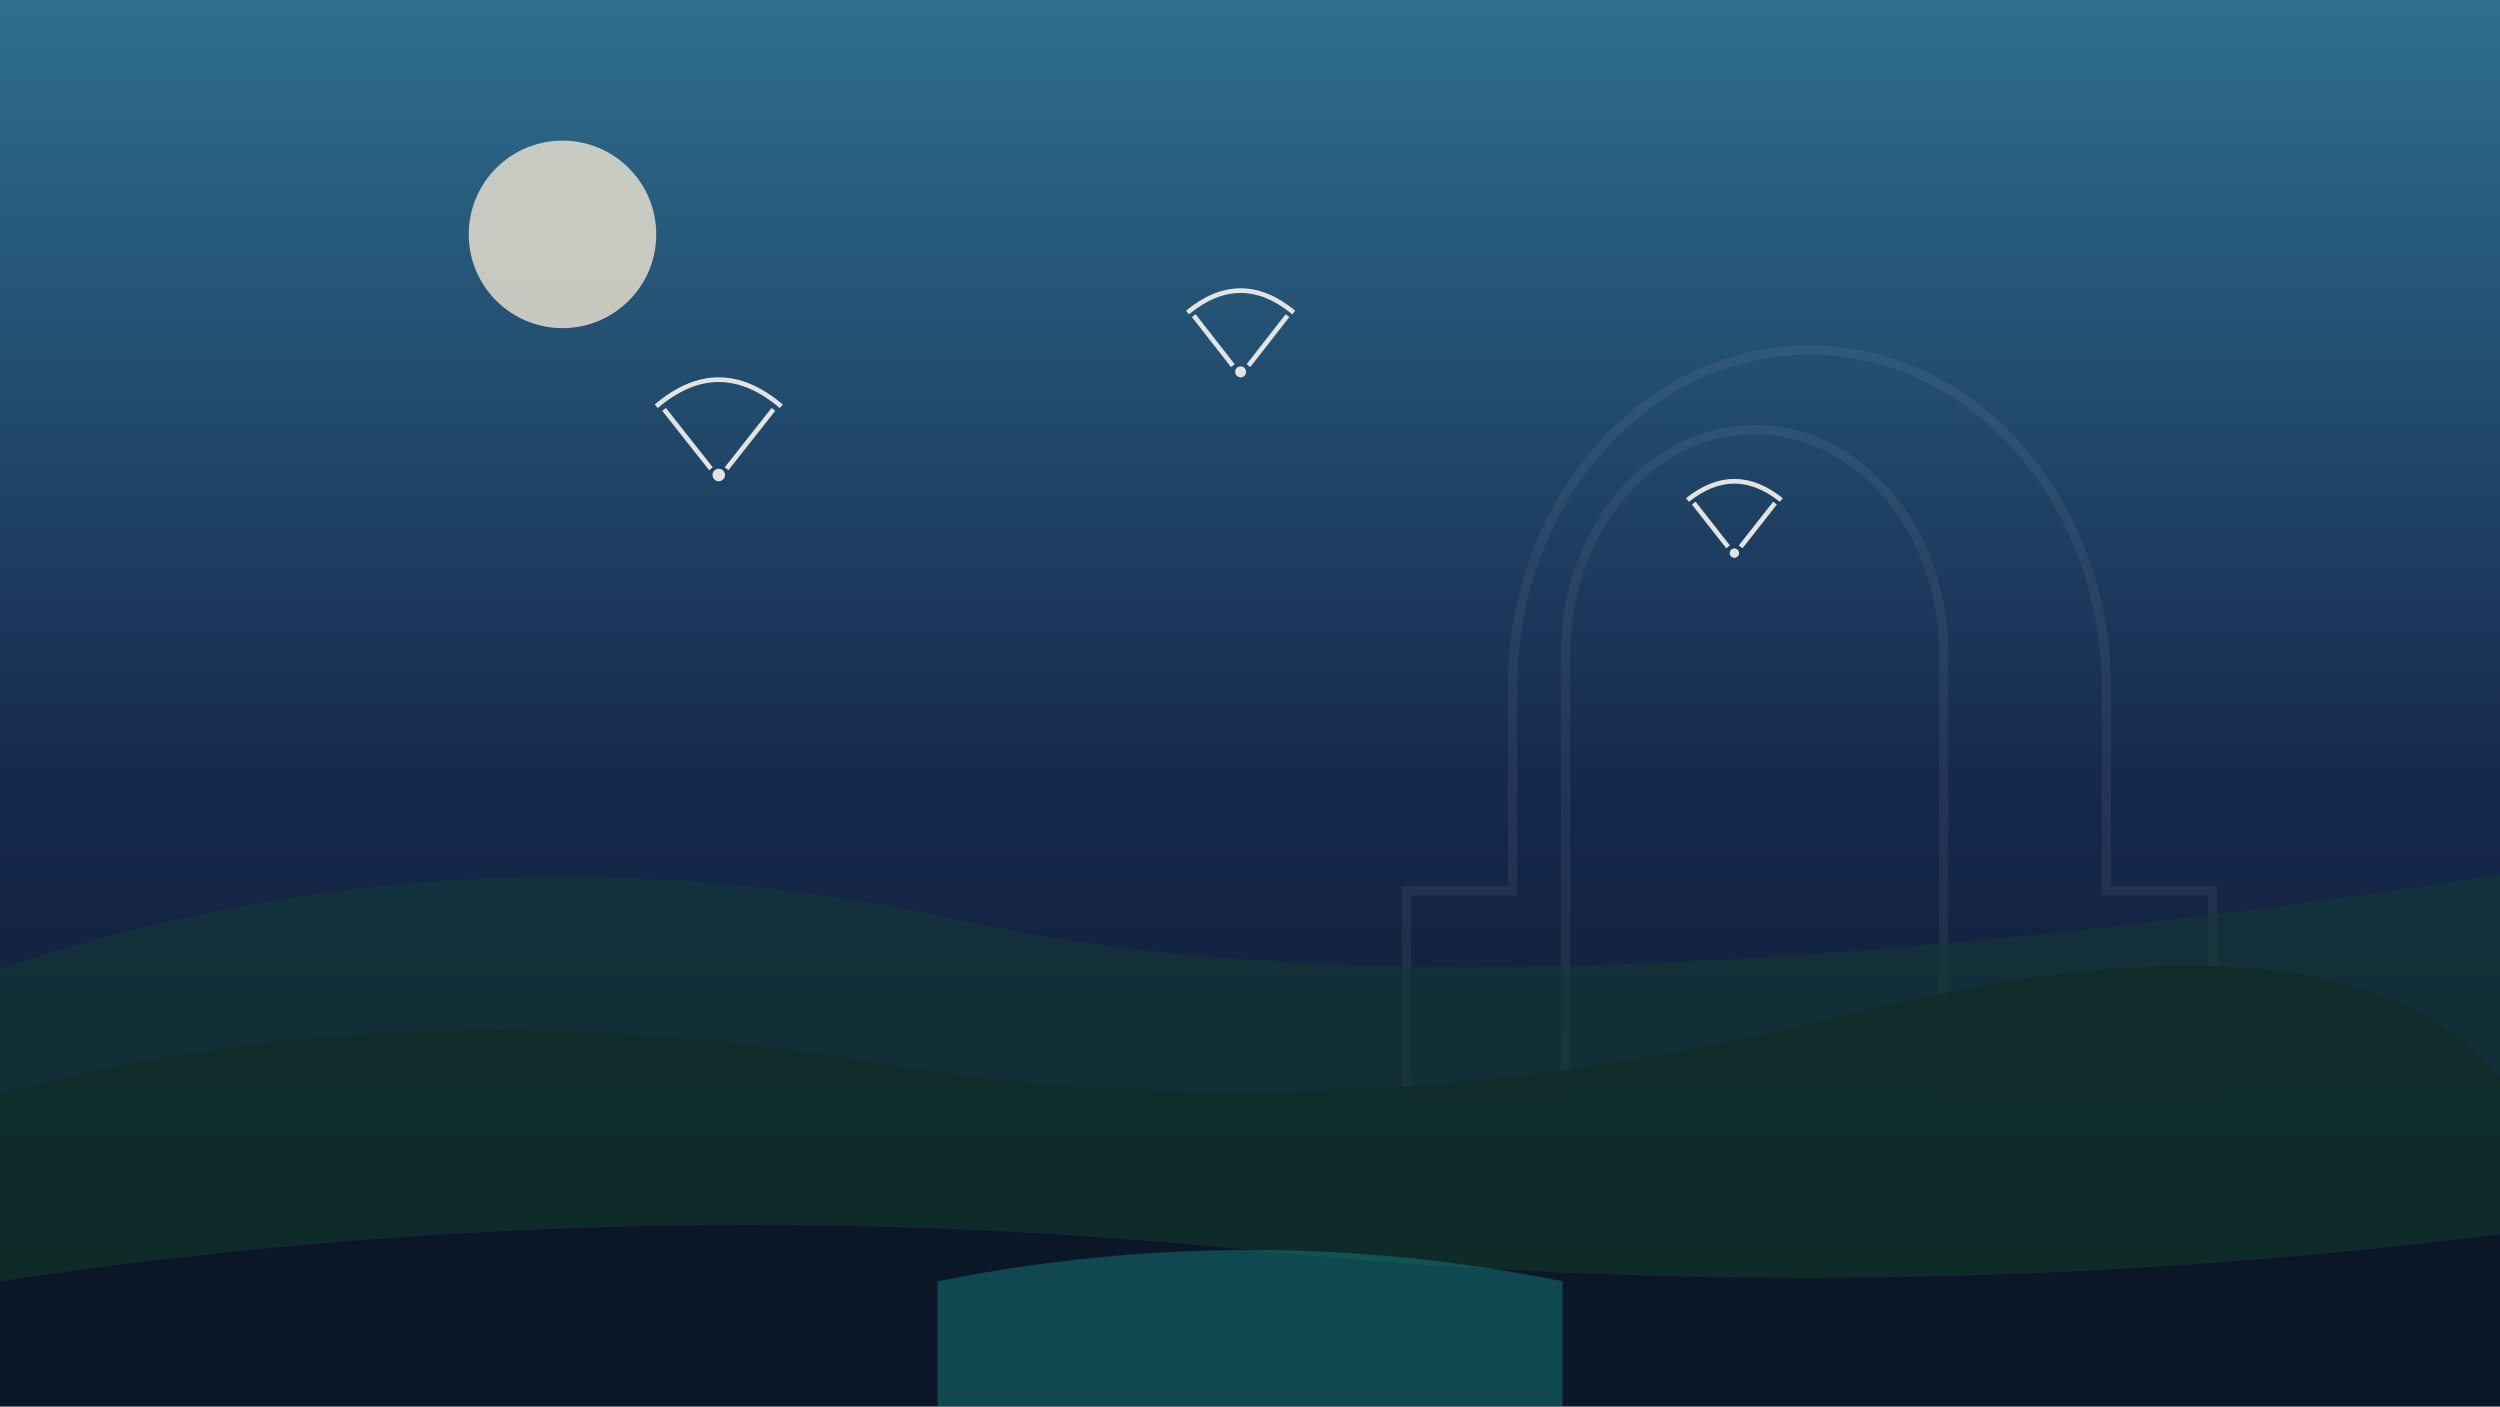
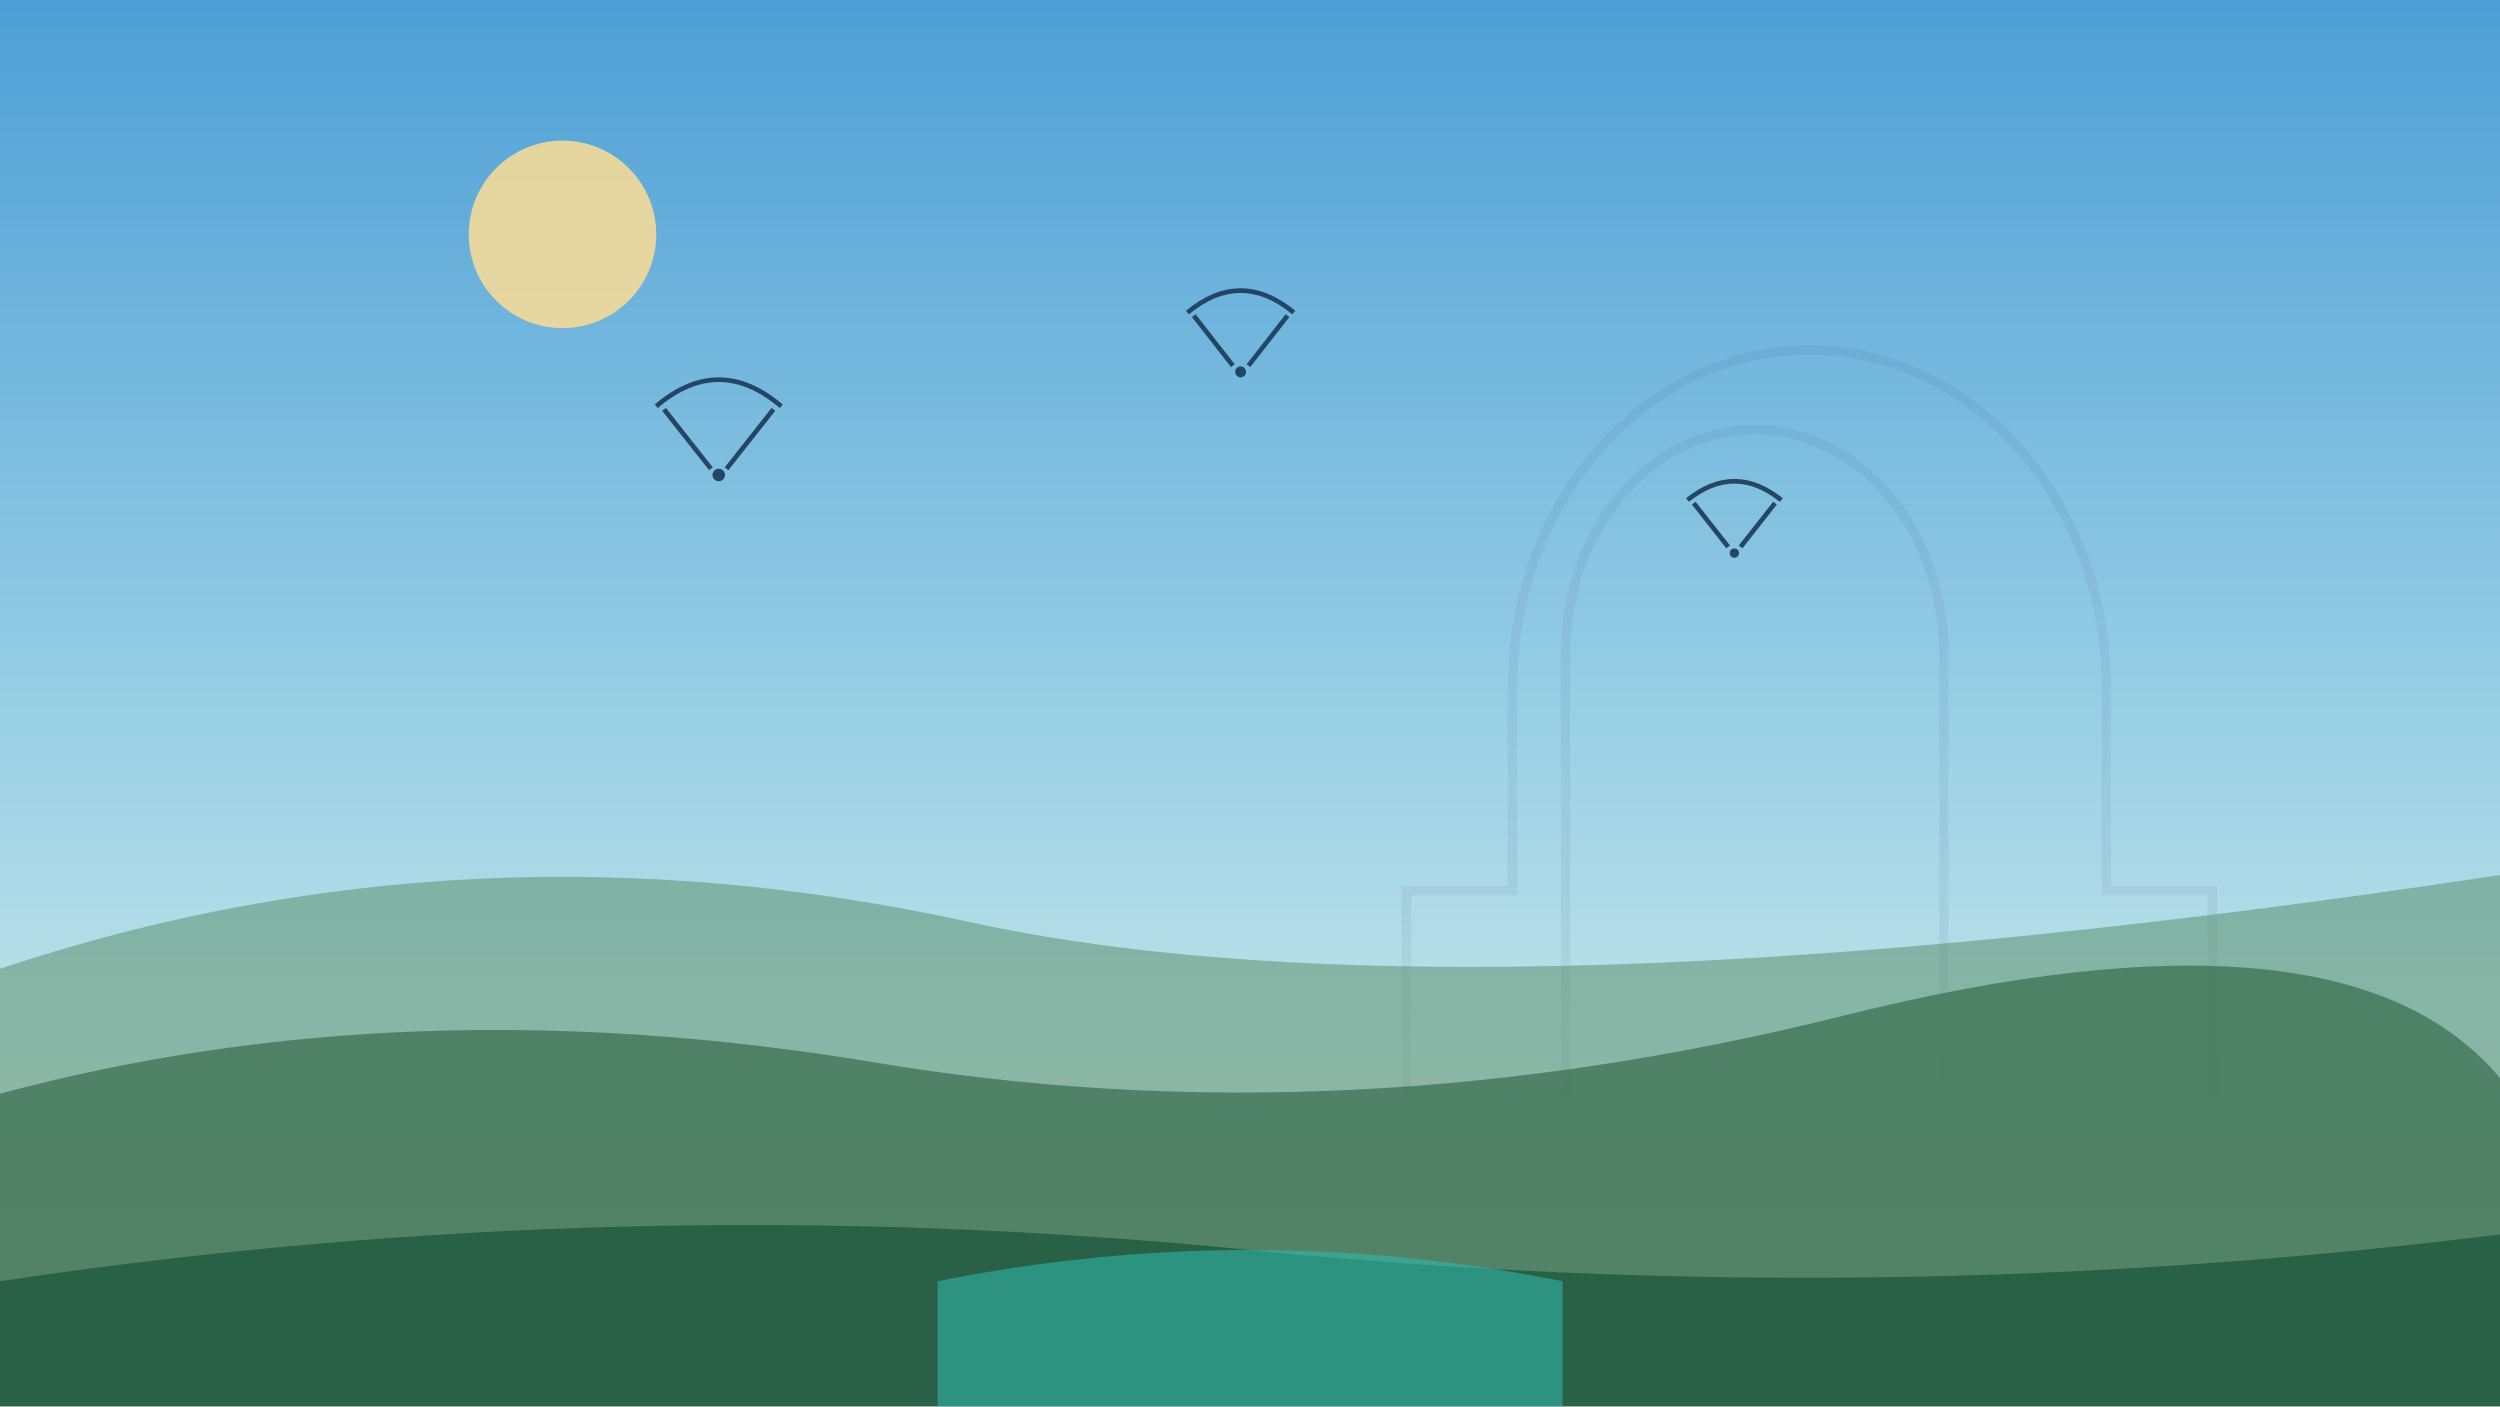
<svg xmlns="http://www.w3.org/2000/svg" viewBox="0 0 1600 900">
  <defs>
    <linearGradient id="sky2" x1="0" y1="0" x2="0" y2="1">
-       <stop offset="0" stop-color="#2E6E8E" />
-       <stop offset="0.55" stop-color="#16294D" />
-       <stop offset="1" stop-color="#0B1526" />
+       <stop offset="0" stop-color="#4E9FD6" />
+       <stop offset="0.55" stop-color="#9FD3E6" />
+       <stop offset="1" stop-color="#E8F3EA" />
    </linearGradient>
  </defs>
  <rect width="1600" height="900" fill="url(#sky2)" />
-   <circle cx="360" cy="150" r="60" fill="#F0E6D2" opacity="0.8" />
-   <path d="M900 700 v-130 h68 v-130 a190 216 0 1 1 380 0 v130 h68 v130 h-172 v-282 a121 143 0 1 0 -242 0 v282 Z" fill="none" stroke="#F7F5F0" stroke-width="6" opacity="0.06" />
-   <g opacity="0.9" stroke="#F7F5F0" stroke-width="3" fill="none">
+   <circle cx="360" cy="150" r="60" fill="#F3D999" opacity="0.9" />
+   <path d="M900 700 v-130 h68 v-130 a190 216 0 1 1 380 0 v130 h68 v130 h-172 v-282 a121 143 0 1 0 -242 0 v282 Z" fill="none" stroke="#16294D" stroke-width="6" opacity="0.06" />
+   <g opacity="0.9" stroke="#1B3A57" stroke-width="3" fill="none">
    <path d="M420 260 q40 -34 80 0" />
    <line x1="425" y1="262" x2="455" y2="300" />
    <line x1="495" y1="262" x2="465" y2="300" />
-     <circle cx="460" cy="304" r="4" fill="#F7F5F0" stroke="none" />
+     <circle cx="460" cy="304" r="4" fill="#1B3A57" stroke="none" />
    <path d="M760 200 q34 -28 68 0" />
    <line x1="764" y1="202" x2="789" y2="234" />
    <line x1="824" y1="202" x2="799" y2="234" />
-     <circle cx="794" cy="238" r="3.5" fill="#F7F5F0" stroke="none" />
+     <circle cx="794" cy="238" r="3.5" fill="#1B3A57" stroke="none" />
    <path d="M1080 320 q30 -24 60 0" />
    <line x1="1084" y1="322" x2="1106" y2="350" />
    <line x1="1136" y1="322" x2="1114" y2="350" />
-     <circle cx="1110" cy="354" r="3" fill="#F7F5F0" stroke="none" />
+     <circle cx="1110" cy="354" r="3" fill="#1B3A57" stroke="none" />
  </g>
-   <path d="M0 620 Q300 520 620 590 T1600 560 V900 H0 Z" fill="#123A33" opacity="0.55" />
-   <path d="M0 700 Q260 630 560 680 T1180 650 T1600 690 V900 H0 Z" fill="#0D2B26" opacity="0.75" />
-   <path d="M0 820 Q400 760 800 800 T1600 790 V900 H0 Z" fill="#0B1526" opacity="0.9" />
-   <path d="M600 900 V820 Q800 780 1000 820 V900 Z" fill="#14918F" opacity="0.4" />
+   <path d="M0 620 Q300 520 620 590 T1600 560 V900 H0 Z" fill="#5C9270" opacity="0.55" />
+   <path d="M0 700 Q260 630 560 680 T1180 650 T1600 690 V900 H0 Z" fill="#3C7052" opacity="0.75" />
+   <path d="M0 820 Q400 760 800 800 T1600 790 V900 H0 Z" fill="#265E43" opacity="0.92" />
+   <path d="M600 900 V820 Q800 780 1000 820 V900 Z" fill="#2FBBAE" opacity="0.55" />
</svg>
